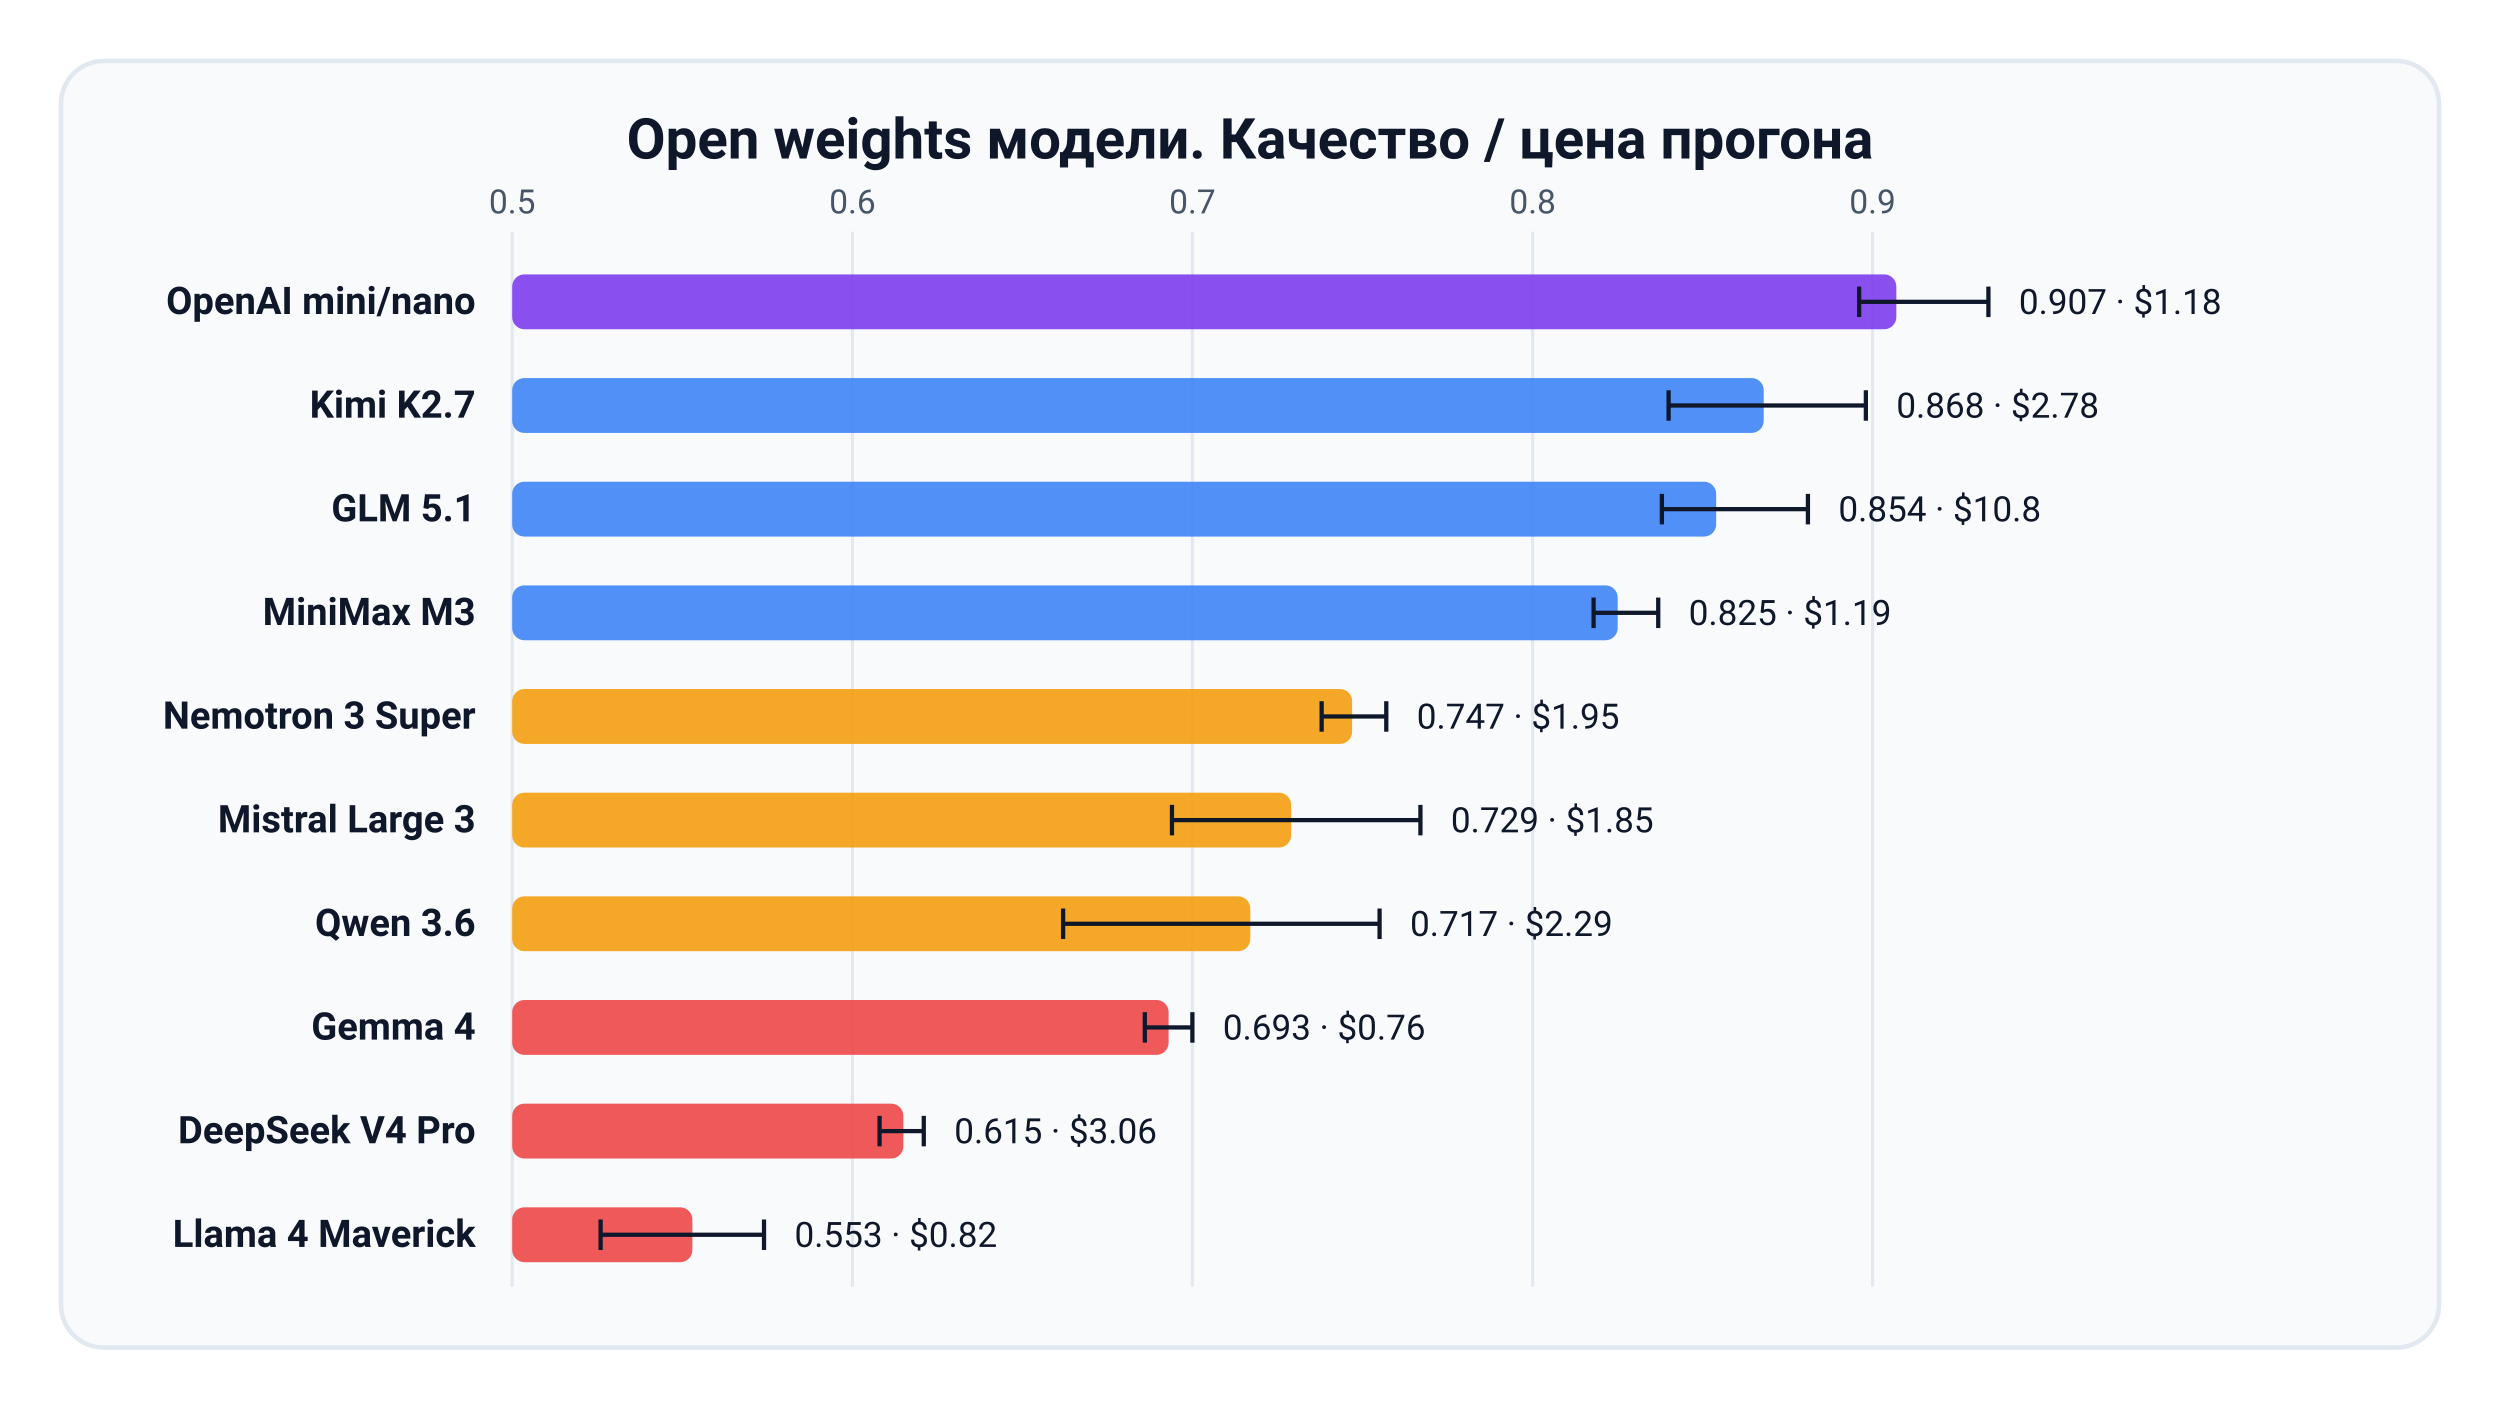
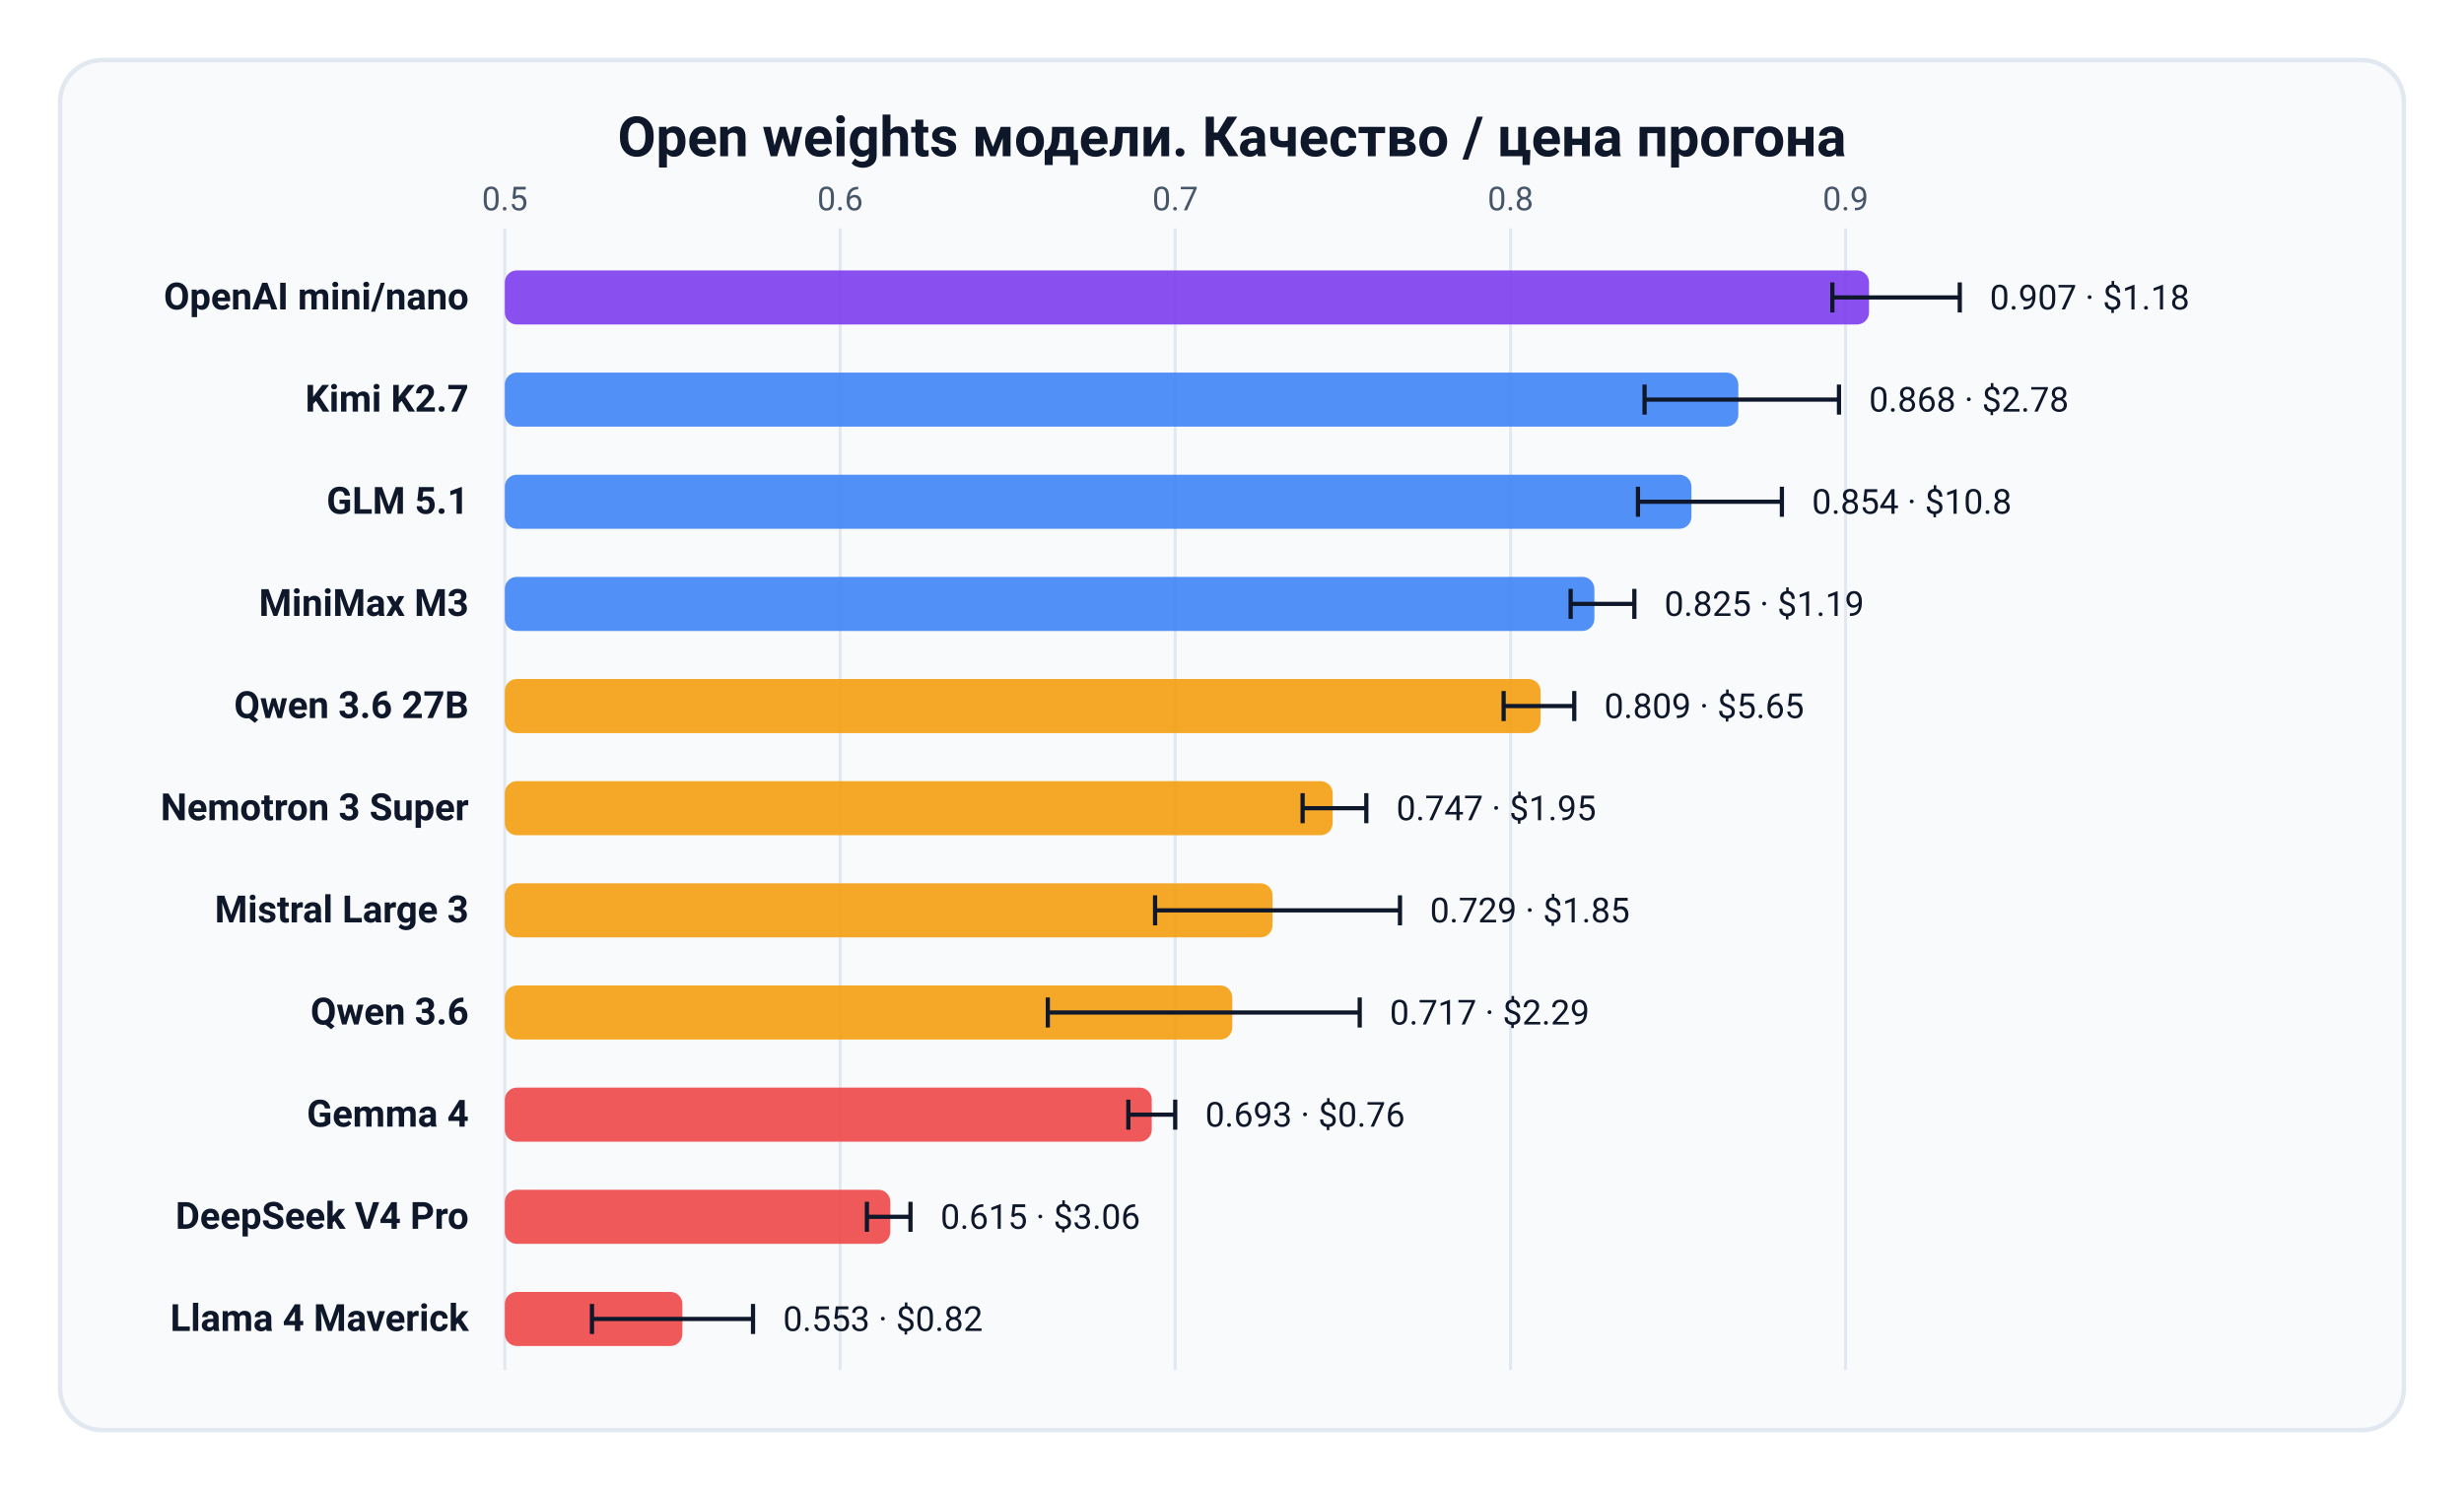
- <svg xmlns="http://www.w3.org/2000/svg" viewBox="0 0 820 462" font-family="IBM Plex Sans, system-ui, -apple-system, Segoe UI, Roboto, sans-serif">
-   <rect x="20" y="20" width="780" height="422" fill="#f8fafc" stroke="#e2e8f0" stroke-width="1.5" rx="14" />
+ <svg xmlns="http://www.w3.org/2000/svg" viewBox="0 0 820 496" font-family="IBM Plex Sans, system-ui, -apple-system, Segoe UI, Roboto, sans-serif">
+   <rect x="20" y="20" width="780" height="456" fill="#f8fafc" stroke="#e2e8f0" stroke-width="1.5" rx="14" />
  <text x="410.0" y="52" text-anchor="middle" font-size="18.5" font-weight="700" fill="#0f172a">Open weights модели. Качество / цена прогона</text>
-   <line x1="168.0" y1="76" x2="168.0" y2="422" stroke="#e2e8f0" stroke-width="1" />
+   <line x1="168.0" y1="76" x2="168.0" y2="456" stroke="#e2e8f0" stroke-width="1" />
  <text x="168.0" y="70" text-anchor="middle" font-size="11" fill="#475569">0.5</text>
-   <line x1="279.6" y1="76" x2="279.6" y2="422" stroke="#e2e8f0" stroke-width="1" />
+   <line x1="279.6" y1="76" x2="279.6" y2="456" stroke="#e2e8f0" stroke-width="1" />
  <text x="279.6" y="70" text-anchor="middle" font-size="11" fill="#475569">0.6</text>
-   <line x1="391.1" y1="76" x2="391.1" y2="422" stroke="#e2e8f0" stroke-width="1" />
+   <line x1="391.1" y1="76" x2="391.1" y2="456" stroke="#e2e8f0" stroke-width="1" />
  <text x="391.1" y="70" text-anchor="middle" font-size="11" fill="#475569">0.7</text>
-   <line x1="502.7" y1="76" x2="502.7" y2="422" stroke="#e2e8f0" stroke-width="1" />
+   <line x1="502.7" y1="76" x2="502.7" y2="456" stroke="#e2e8f0" stroke-width="1" />
  <text x="502.7" y="70" text-anchor="middle" font-size="11" fill="#475569">0.8</text>
-   <line x1="614.2" y1="76" x2="614.2" y2="422" stroke="#e2e8f0" stroke-width="1" />
+   <line x1="614.2" y1="76" x2="614.2" y2="456" stroke="#e2e8f0" stroke-width="1" />
  <text x="614.2" y="70" text-anchor="middle" font-size="11" fill="#475569">0.9</text>
  <rect x="168" y="90.0" width="454.0" height="18" rx="4" fill="#7c3aed" opacity="0.88" />
  <line x1="609.8" y1="99.0" x2="652.2" y2="99.0" stroke="#0f172a" stroke-width="1.4" />
  <line x1="609.8" y1="94.0" x2="609.8" y2="104.0" stroke="#0f172a" stroke-width="1.4" />
  <line x1="652.2" y1="94.0" x2="652.2" y2="104.0" stroke="#0f172a" stroke-width="1.4" />
  <text x="156" y="103.0" text-anchor="end" font-size="12.5" font-weight="700" fill="#0f172a">OpenAI mini/nano</text>
  <text x="662.2" y="103.0" font-size="11.5" fill="#0f172a">0.907 · $1.18</text>
  <rect x="168" y="124.0" width="410.5" height="18" rx="4" fill="#3b82f6" opacity="0.88" />
  <line x1="547.3" y1="133.0" x2="612.0" y2="133.0" stroke="#0f172a" stroke-width="1.4" />
  <line x1="547.3" y1="128.0" x2="547.3" y2="138.0" stroke="#0f172a" stroke-width="1.4" />
  <line x1="612.0" y1="128.0" x2="612.0" y2="138.0" stroke="#0f172a" stroke-width="1.4" />
  <text x="156" y="137.0" text-anchor="end" font-size="12.5" font-weight="600" fill="#0f172a">Kimi K2.7</text>
  <text x="622.0" y="137.0" font-size="11.5" fill="#0f172a">0.868 · $2.78</text>
  <rect x="168" y="158.0" width="394.9" height="18" rx="4" fill="#3b82f6" opacity="0.88" />
  <line x1="545.1" y1="167.0" x2="593.0" y2="167.0" stroke="#0f172a" stroke-width="1.4" />
  <line x1="545.1" y1="162.0" x2="545.1" y2="172.0" stroke="#0f172a" stroke-width="1.4" />
  <line x1="593.0" y1="162.0" x2="593.0" y2="172.0" stroke="#0f172a" stroke-width="1.4" />
  <text x="156" y="171.0" text-anchor="end" font-size="12.5" font-weight="600" fill="#0f172a">GLM 5.1</text>
  <text x="603.0" y="171.0" font-size="11.5" fill="#0f172a">0.854 · $10.8</text>
  <rect x="168" y="192.0" width="362.6" height="18" rx="4" fill="#3b82f6" opacity="0.88" />
  <line x1="522.7" y1="201.0" x2="543.9" y2="201.0" stroke="#0f172a" stroke-width="1.4" />
  <line x1="522.7" y1="196.0" x2="522.7" y2="206.0" stroke="#0f172a" stroke-width="1.4" />
  <line x1="543.9" y1="196.0" x2="543.9" y2="206.0" stroke="#0f172a" stroke-width="1.4" />
  <text x="156" y="205.0" text-anchor="end" font-size="12.5" font-weight="600" fill="#0f172a">MiniMax M3</text>
  <text x="553.9" y="205.0" font-size="11.5" fill="#0f172a">0.825 · $1.19</text>
-   <rect x="168" y="226.0" width="275.5" height="18" rx="4" fill="#f59e0b" opacity="0.88" />
-   <line x1="433.5" y1="235.0" x2="454.7" y2="235.0" stroke="#0f172a" stroke-width="1.4" />
-   <line x1="433.5" y1="230.0" x2="433.5" y2="240.0" stroke="#0f172a" stroke-width="1.4" />
-   <line x1="454.7" y1="230.0" x2="454.7" y2="240.0" stroke="#0f172a" stroke-width="1.4" />
-   <text x="156" y="239.0" text-anchor="end" font-size="12.5" font-weight="600" fill="#0f172a">Nemotron 3 Super</text>
-   <text x="464.7" y="239.0" font-size="11.5" fill="#0f172a">0.747 · $1.95</text>
-   <rect x="168" y="260.0" width="255.5" height="18" rx="4" fill="#f59e0b" opacity="0.88" />
-   <line x1="384.4" y1="269.0" x2="465.9" y2="269.0" stroke="#0f172a" stroke-width="1.4" />
-   <line x1="384.4" y1="264.0" x2="384.4" y2="274.0" stroke="#0f172a" stroke-width="1.4" />
-   <line x1="465.9" y1="264.0" x2="465.9" y2="274.0" stroke="#0f172a" stroke-width="1.4" />
-   <text x="156" y="273.0" text-anchor="end" font-size="12.5" font-weight="600" fill="#0f172a">Mistral Large 3</text>
-   <text x="475.9" y="273.0" font-size="11.5" fill="#0f172a">0.729 · $1.85</text>
-   <rect x="168" y="294.0" width="242.1" height="18" rx="4" fill="#f59e0b" opacity="0.88" />
-   <line x1="348.7" y1="303.0" x2="452.5" y2="303.0" stroke="#0f172a" stroke-width="1.4" />
-   <line x1="348.7" y1="298.0" x2="348.7" y2="308.0" stroke="#0f172a" stroke-width="1.4" />
-   <line x1="452.5" y1="298.0" x2="452.5" y2="308.0" stroke="#0f172a" stroke-width="1.4" />
-   <text x="156" y="307.0" text-anchor="end" font-size="12.5" font-weight="600" fill="#0f172a">Qwen 3.6</text>
-   <text x="462.5" y="307.0" font-size="11.5" fill="#0f172a">0.717 · $2.29</text>
-   <rect x="168" y="328.0" width="215.3" height="18" rx="4" fill="#ef4444" opacity="0.88" />
-   <line x1="375.5" y1="337.0" x2="391.1" y2="337.0" stroke="#0f172a" stroke-width="1.4" />
-   <line x1="375.5" y1="332.0" x2="375.5" y2="342.0" stroke="#0f172a" stroke-width="1.4" />
-   <line x1="391.1" y1="332.0" x2="391.1" y2="342.0" stroke="#0f172a" stroke-width="1.4" />
-   <text x="156" y="341.0" text-anchor="end" font-size="12.5" font-weight="600" fill="#0f172a">Gemma 4</text>
-   <text x="401.1" y="341.0" font-size="11.5" fill="#0f172a">0.693 · $0.76</text>
-   <rect x="168" y="362.0" width="128.3" height="18" rx="4" fill="#ef4444" opacity="0.88" />
-   <line x1="288.5" y1="371.0" x2="303.0" y2="371.0" stroke="#0f172a" stroke-width="1.4" />
-   <line x1="288.5" y1="366.0" x2="288.5" y2="376.0" stroke="#0f172a" stroke-width="1.4" />
-   <line x1="303.0" y1="366.0" x2="303.0" y2="376.0" stroke="#0f172a" stroke-width="1.4" />
-   <text x="156" y="375.0" text-anchor="end" font-size="12.5" font-weight="600" fill="#0f172a">DeepSeek V4 Pro</text>
-   <text x="313.0" y="375.0" font-size="11.5" fill="#0f172a">0.615 · $3.06</text>
-   <rect x="168" y="396.0" width="59.1" height="18" rx="4" fill="#ef4444" opacity="0.88" />
-   <line x1="197.0" y1="405.0" x2="250.6" y2="405.0" stroke="#0f172a" stroke-width="1.4" />
-   <line x1="197.0" y1="400.0" x2="197.0" y2="410.0" stroke="#0f172a" stroke-width="1.4" />
-   <line x1="250.6" y1="400.0" x2="250.6" y2="410.0" stroke="#0f172a" stroke-width="1.4" />
-   <text x="156" y="409.0" text-anchor="end" font-size="12.5" font-weight="600" fill="#0f172a">Llama 4 Maverick</text>
-   <text x="260.6" y="409.0" font-size="11.5" fill="#0f172a">0.553 · $0.82</text>
+   <rect x="168" y="226.0" width="344.7" height="18" rx="4" fill="#f59e0b" opacity="0.88" />
+   <line x1="500.4" y1="235.0" x2="523.9" y2="235.0" stroke="#0f172a" stroke-width="1.4" />
+   <line x1="500.4" y1="230.0" x2="500.4" y2="240.0" stroke="#0f172a" stroke-width="1.4" />
+   <line x1="523.9" y1="230.0" x2="523.9" y2="240.0" stroke="#0f172a" stroke-width="1.4" />
+   <text x="156" y="239.0" text-anchor="end" font-size="12.5" font-weight="600" fill="#0f172a">Qwen 3.6 27B</text>
+   <text x="533.9" y="239.0" font-size="11.5" fill="#0f172a">0.809 · $5.65</text>
+   <rect x="168" y="260.0" width="275.5" height="18" rx="4" fill="#f59e0b" opacity="0.88" />
+   <line x1="433.5" y1="269.0" x2="454.7" y2="269.0" stroke="#0f172a" stroke-width="1.4" />
+   <line x1="433.5" y1="264.0" x2="433.5" y2="274.0" stroke="#0f172a" stroke-width="1.4" />
+   <line x1="454.7" y1="264.0" x2="454.7" y2="274.0" stroke="#0f172a" stroke-width="1.4" />
+   <text x="156" y="273.0" text-anchor="end" font-size="12.5" font-weight="600" fill="#0f172a">Nemotron 3 Super</text>
+   <text x="464.7" y="273.0" font-size="11.5" fill="#0f172a">0.747 · $1.95</text>
+   <rect x="168" y="294.0" width="255.5" height="18" rx="4" fill="#f59e0b" opacity="0.88" />
+   <line x1="384.4" y1="303.0" x2="465.9" y2="303.0" stroke="#0f172a" stroke-width="1.4" />
+   <line x1="384.4" y1="298.0" x2="384.4" y2="308.0" stroke="#0f172a" stroke-width="1.4" />
+   <line x1="465.9" y1="298.0" x2="465.9" y2="308.0" stroke="#0f172a" stroke-width="1.4" />
+   <text x="156" y="307.0" text-anchor="end" font-size="12.5" font-weight="600" fill="#0f172a">Mistral Large 3</text>
+   <text x="475.9" y="307.0" font-size="11.5" fill="#0f172a">0.729 · $1.85</text>
+   <rect x="168" y="328.0" width="242.1" height="18" rx="4" fill="#f59e0b" opacity="0.88" />
+   <line x1="348.7" y1="337.0" x2="452.5" y2="337.0" stroke="#0f172a" stroke-width="1.4" />
+   <line x1="348.7" y1="332.0" x2="348.7" y2="342.0" stroke="#0f172a" stroke-width="1.4" />
+   <line x1="452.5" y1="332.0" x2="452.5" y2="342.0" stroke="#0f172a" stroke-width="1.4" />
+   <text x="156" y="341.0" text-anchor="end" font-size="12.5" font-weight="600" fill="#0f172a">Qwen 3.6</text>
+   <text x="462.5" y="341.0" font-size="11.5" fill="#0f172a">0.717 · $2.29</text>
+   <rect x="168" y="362.0" width="215.3" height="18" rx="4" fill="#ef4444" opacity="0.88" />
+   <line x1="375.5" y1="371.0" x2="391.1" y2="371.0" stroke="#0f172a" stroke-width="1.4" />
+   <line x1="375.5" y1="366.0" x2="375.5" y2="376.0" stroke="#0f172a" stroke-width="1.4" />
+   <line x1="391.1" y1="366.0" x2="391.1" y2="376.0" stroke="#0f172a" stroke-width="1.4" />
+   <text x="156" y="375.0" text-anchor="end" font-size="12.5" font-weight="600" fill="#0f172a">Gemma 4</text>
+   <text x="401.1" y="375.0" font-size="11.5" fill="#0f172a">0.693 · $0.76</text>
+   <rect x="168" y="396.0" width="128.3" height="18" rx="4" fill="#ef4444" opacity="0.88" />
+   <line x1="288.5" y1="405.0" x2="303.0" y2="405.0" stroke="#0f172a" stroke-width="1.4" />
+   <line x1="288.5" y1="400.0" x2="288.5" y2="410.0" stroke="#0f172a" stroke-width="1.4" />
+   <line x1="303.0" y1="400.0" x2="303.0" y2="410.0" stroke="#0f172a" stroke-width="1.4" />
+   <text x="156" y="409.0" text-anchor="end" font-size="12.5" font-weight="600" fill="#0f172a">DeepSeek V4 Pro</text>
+   <text x="313.0" y="409.0" font-size="11.5" fill="#0f172a">0.615 · $3.06</text>
+   <rect x="168" y="430.0" width="59.1" height="18" rx="4" fill="#ef4444" opacity="0.88" />
+   <line x1="197.0" y1="439.0" x2="250.6" y2="439.0" stroke="#0f172a" stroke-width="1.4" />
+   <line x1="197.0" y1="434.0" x2="197.0" y2="444.0" stroke="#0f172a" stroke-width="1.4" />
+   <line x1="250.6" y1="434.0" x2="250.6" y2="444.0" stroke="#0f172a" stroke-width="1.4" />
+   <text x="156" y="443.0" text-anchor="end" font-size="12.5" font-weight="600" fill="#0f172a">Llama 4 Maverick</text>
+   <text x="260.6" y="443.0" font-size="11.5" fill="#0f172a">0.553 · $0.82</text>
</svg>
